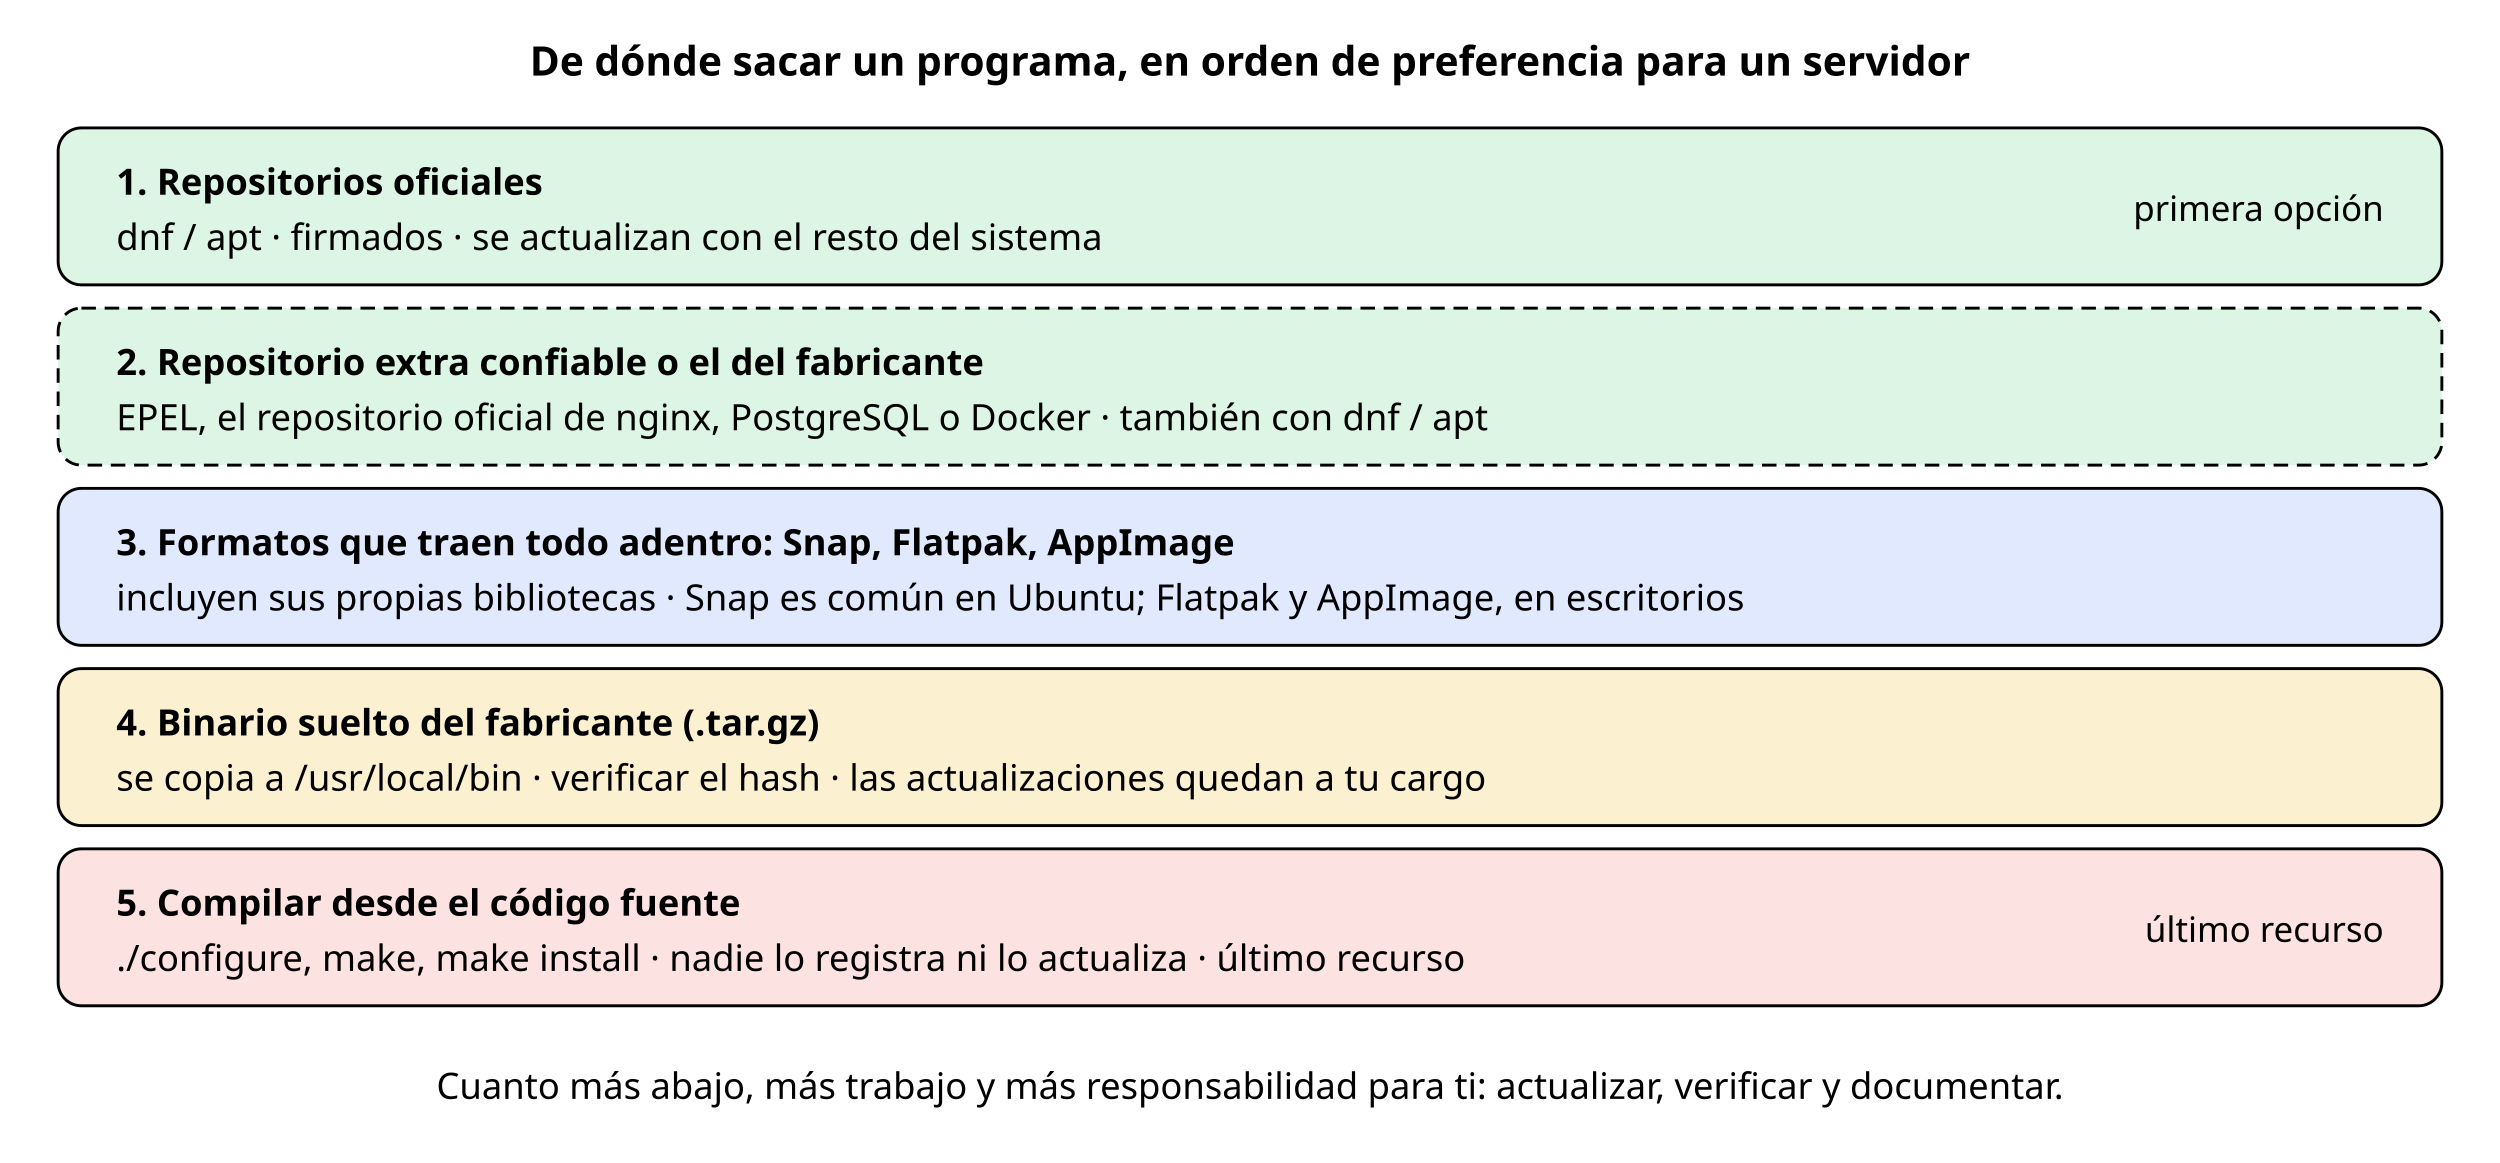
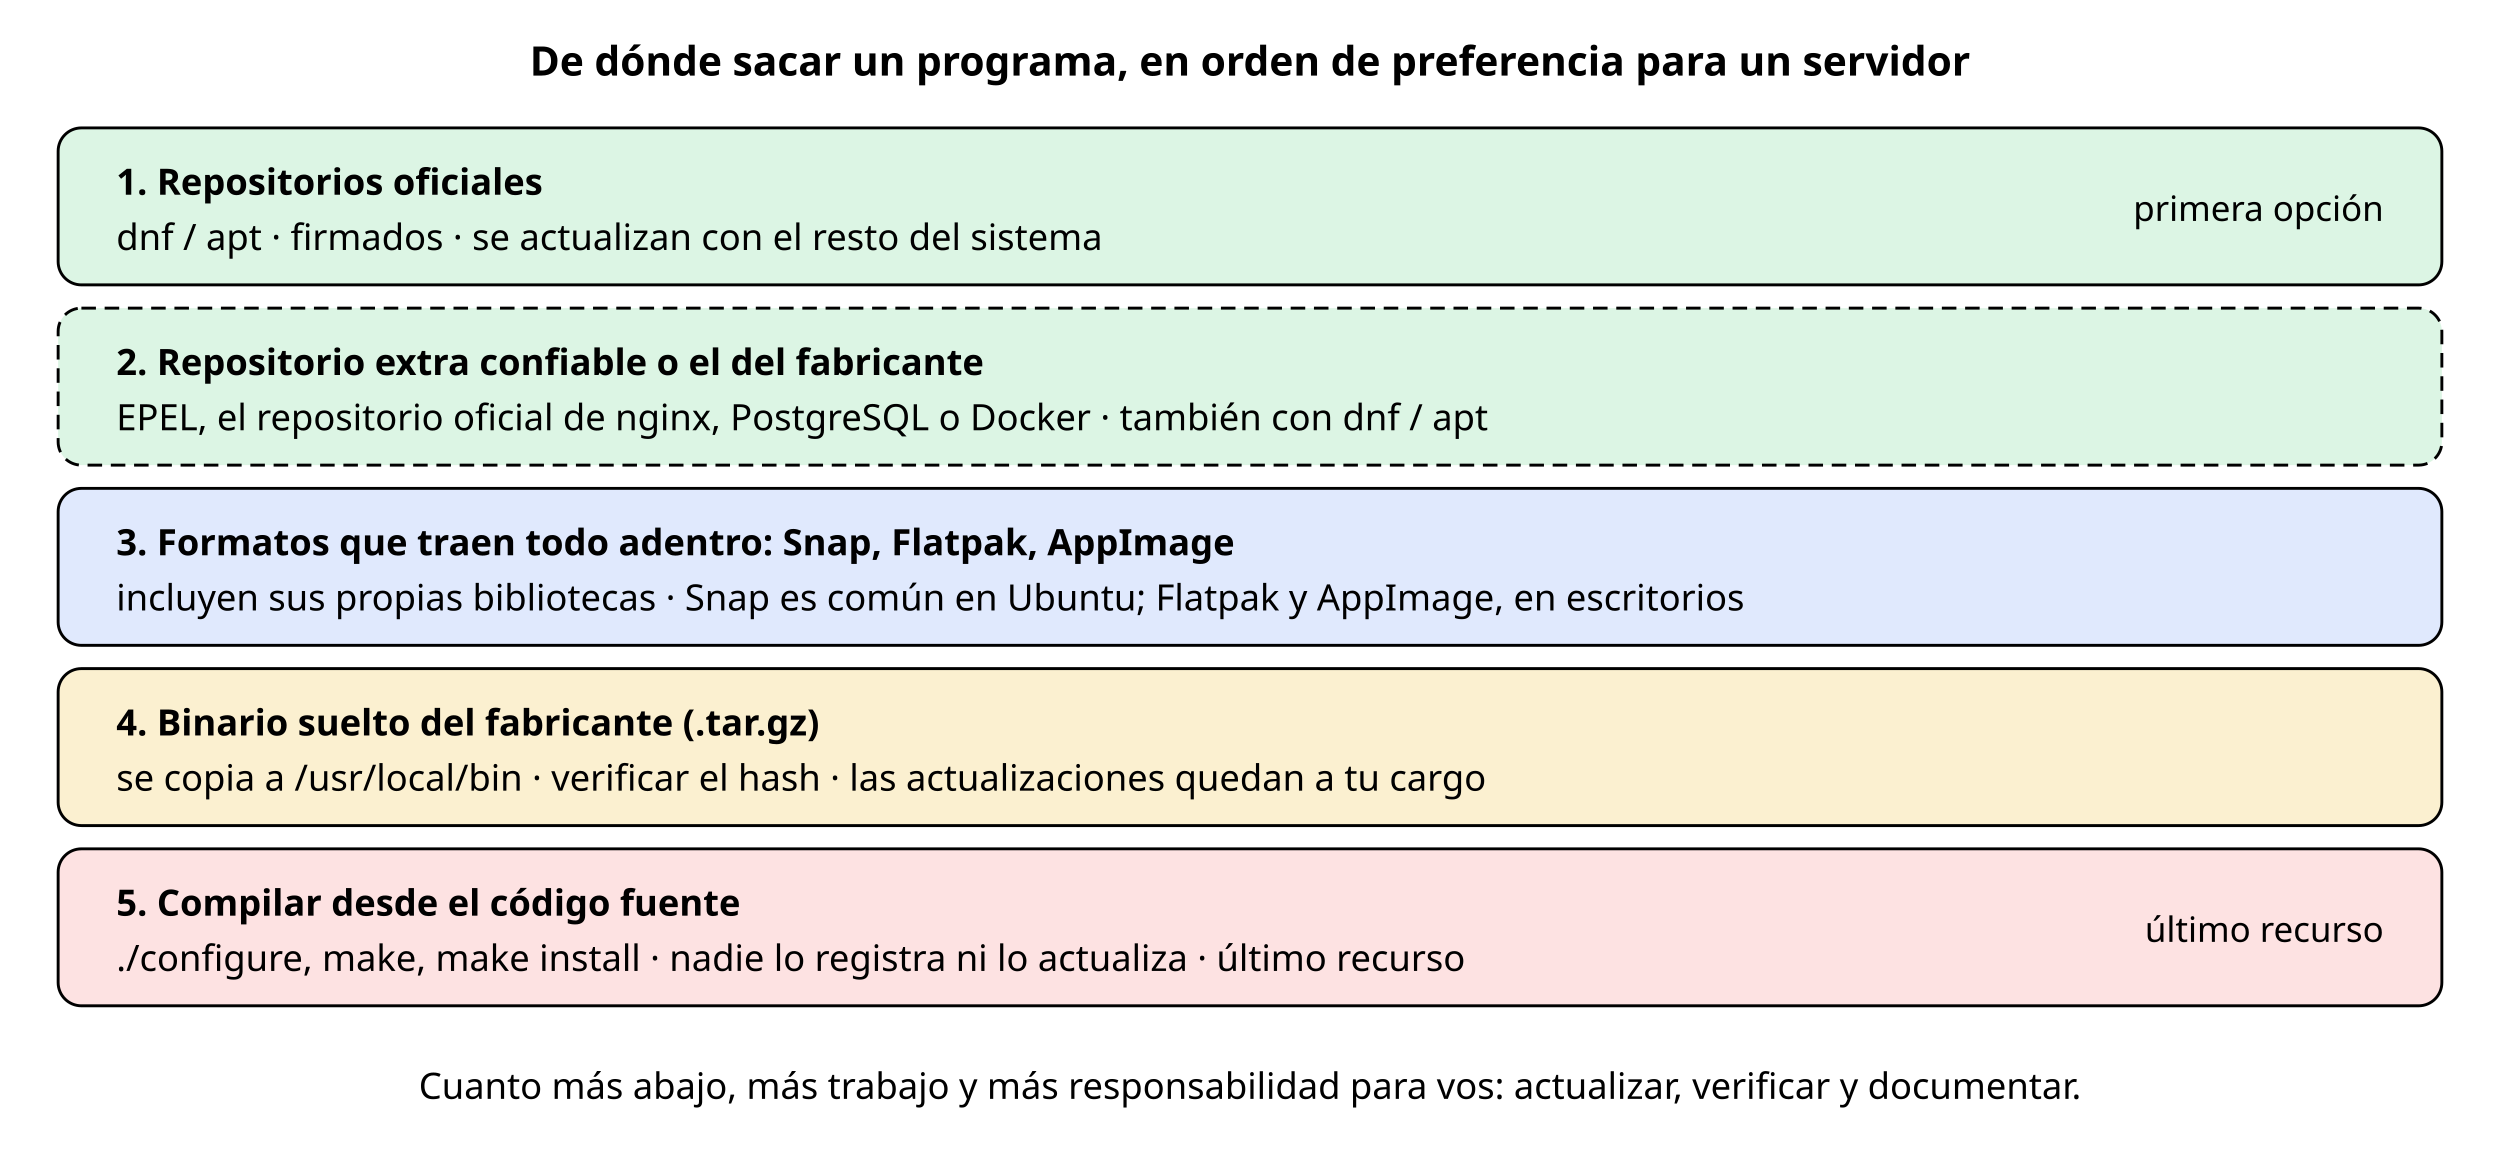
<svg xmlns="http://www.w3.org/2000/svg" viewBox="0 0 860 400" font-family="system-ui, sans-serif" font-size="12.5">
  <text x="430" y="26" text-anchor="middle" font-weight="700" font-size="14" fill="currentColor">De dónde sacar un programa, en orden de preferencia para un servidor</text>
  <g>
    <rect x="20" y="44" width="820" height="54" rx="8" fill="var(--ok-soft, #dcf5e4)" stroke="currentColor" />
    <text x="40" y="67" font-weight="700" fill="currentColor">1. Repositorios oficiales</text>
    <text x="40" y="86" fill="currentColor">dnf / apt · firmados · se actualizan con el resto del sistema</text>
    <text x="820" y="76" text-anchor="end" font-size="12" fill="currentColor">primera opción</text>
  </g>
  <g>
    <rect x="20" y="106" width="820" height="54" rx="8" fill="var(--ok-soft, #dcf5e4)" stroke="currentColor" stroke-dasharray="5 3" />
    <text x="40" y="129" font-weight="700" fill="currentColor">2. Repositorio extra confiable o el del fabricante</text>
    <text x="40" y="148" fill="currentColor">EPEL, el repositorio oficial de nginx, PostgreSQL o Docker · también con dnf / apt</text>
  </g>
  <g>
    <rect x="20" y="168" width="820" height="54" rx="8" fill="var(--info-soft, #e0e9fd)" stroke="currentColor" />
    <text x="40" y="191" font-weight="700" fill="currentColor">3. Formatos que traen todo adentro: Snap, Flatpak, AppImage</text>
    <text x="40" y="210" fill="currentColor">incluyen sus propias bibliotecas · Snap es común en Ubuntu; Flatpak y AppImage, en escritorios</text>
  </g>
  <g>
    <rect x="20" y="230" width="820" height="54" rx="8" fill="var(--warn-soft, #fbf0d0)" stroke="currentColor" />
    <text x="40" y="253" font-weight="700" fill="currentColor">4. Binario suelto del fabricante (.tar.gz)</text>
    <text x="40" y="272" fill="currentColor">se copia a /usr/local/bin · verificar el hash · las actualizaciones quedan a tu cargo</text>
  </g>
  <g>
    <rect x="20" y="292" width="820" height="54" rx="8" fill="var(--bad-soft, #fde2e2)" stroke="currentColor" />
    <text x="40" y="315" font-weight="700" fill="currentColor">5. Compilar desde el código fuente</text>
    <text x="40" y="334" fill="currentColor">./configure, make, make install · nadie lo registra ni lo actualiza · último recurso</text>
    <text x="820" y="324" text-anchor="end" font-size="12" fill="currentColor">último recurso</text>
  </g>
-   <text x="430" y="378" text-anchor="middle" fill="currentColor">Cuanto más abajo, más trabajo y más responsabilidad para ti: actualizar, verificar y documentar.</text>
+   <text x="430" y="378" text-anchor="middle" fill="currentColor">Cuanto más abajo, más trabajo y más responsabilidad para vos: actualizar, verificar y documentar.</text>
</svg>
